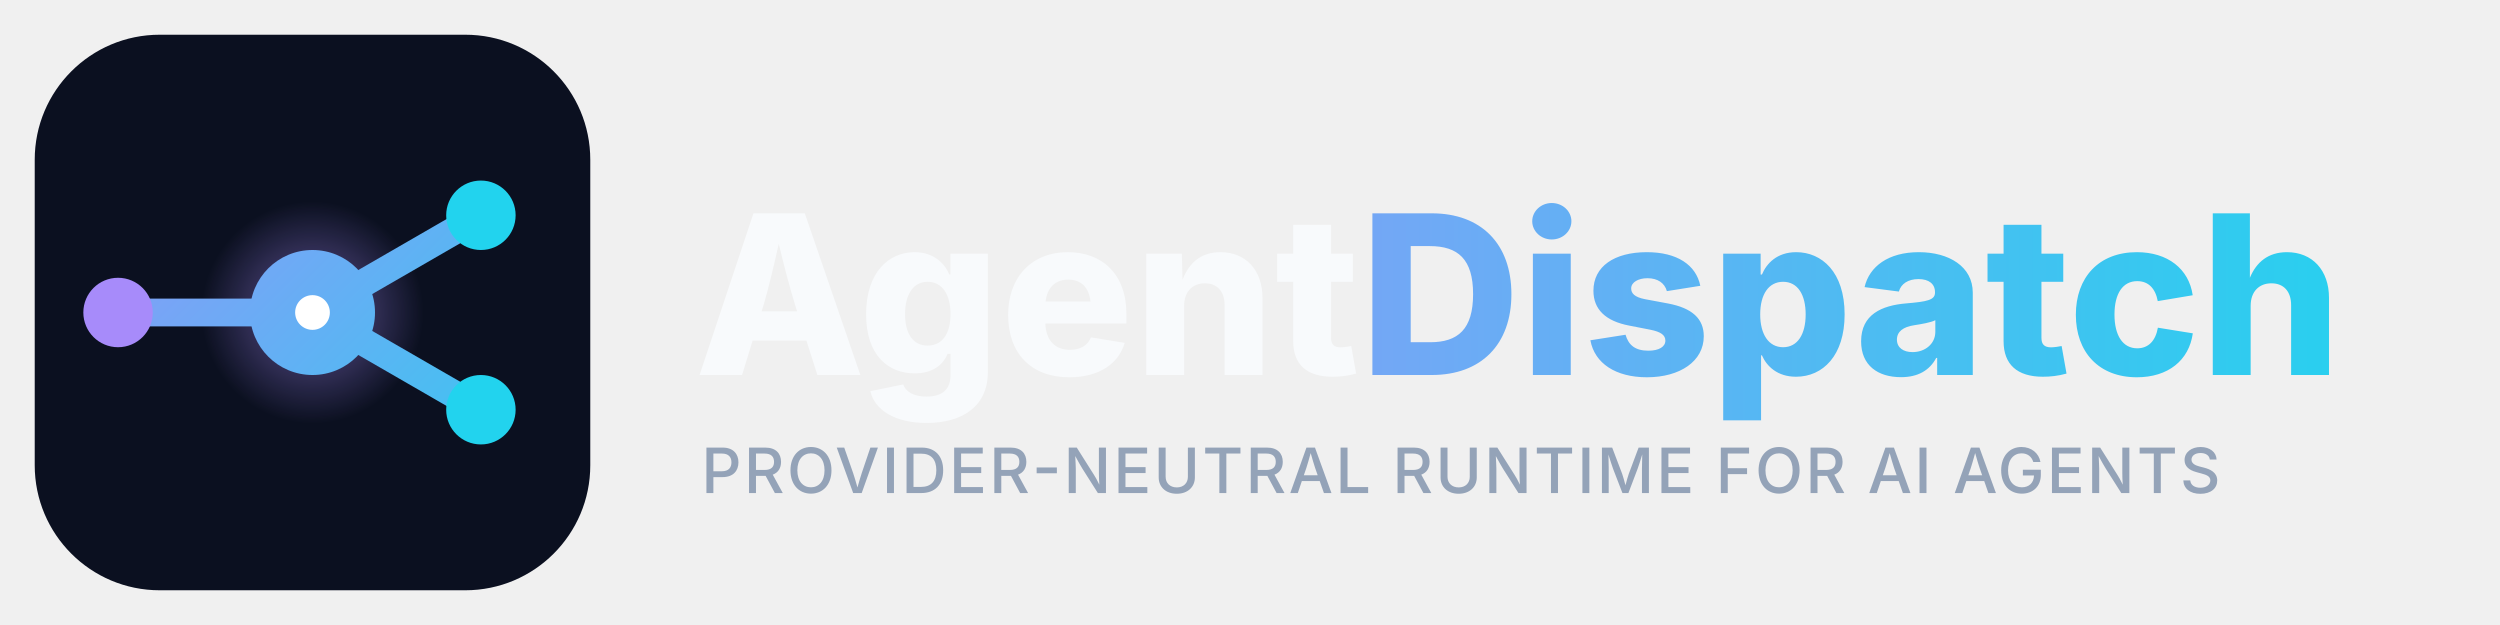
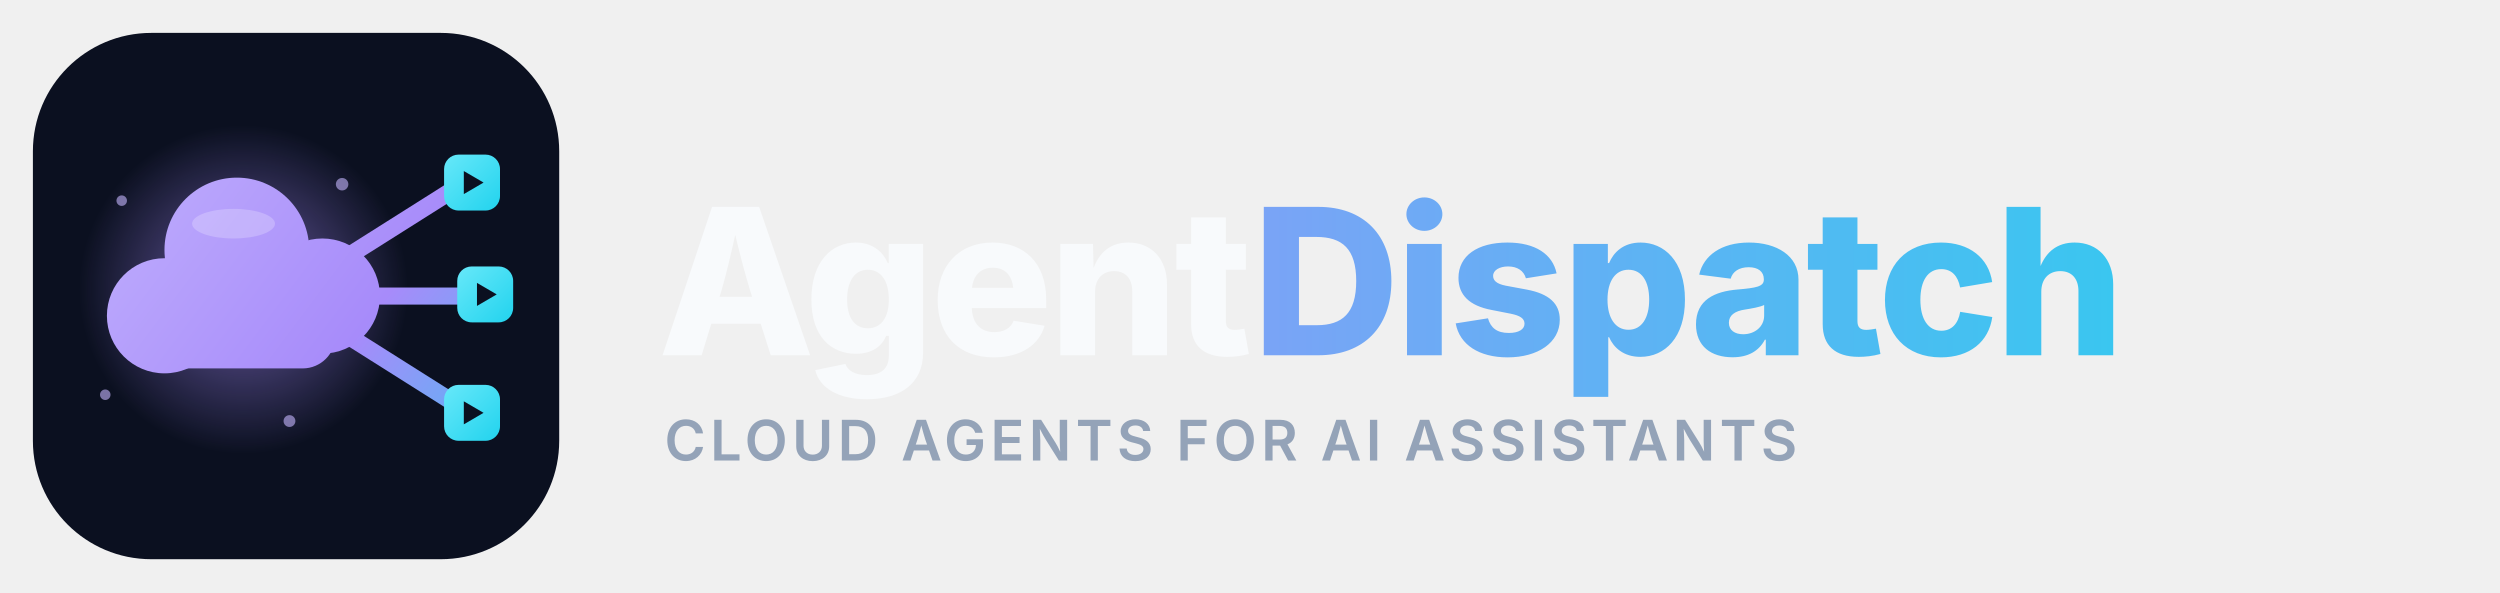
- <svg xmlns="http://www.w3.org/2000/svg" viewBox="0 0 720 180" width="720" height="180" role="img" aria-label="AgentDispatch">
+ <svg xmlns="http://www.w3.org/2000/svg" viewBox="0 0 760 180" width="760" height="180" role="img" aria-label="AgentDispatch">
  <defs>
-     <linearGradient id="wmd-grad" x1="0" y1="0" x2="160" y2="160" gradientUnits="userSpaceOnUse">
+     <linearGradient id="wmd-grad" x1="0" y1="40" x2="160" y2="160" gradientUnits="userSpaceOnUse">
+       <stop offset="0" stop-color="#C4B5FD" />
+       <stop offset="0.55" stop-color="#A78BFA" />
+       <stop offset="1" stop-color="#22D3EE" />
+     </linearGradient>
+     <linearGradient id="wmd-tile" x1="0" y1="0" x2="1" y2="1">
+       <stop offset="0" stop-color="#67E8F9" />
+       <stop offset="1" stop-color="#22D3EE" />
+     </linearGradient>
+     <linearGradient id="wmd-text" x1="200" y1="80" x2="740" y2="80" gradientUnits="userSpaceOnUse">
      <stop offset="0" stop-color="#A78BFA" />
      <stop offset="1" stop-color="#22D3EE" />
    </linearGradient>
-     <linearGradient id="wmd-text" x1="200" y1="80" x2="700" y2="80" gradientUnits="userSpaceOnUse">
-       <stop offset="0" stop-color="#A78BFA" />
-       <stop offset="1" stop-color="#22D3EE" />
-     </linearGradient>
-     <radialGradient id="wmd-glow" cx="80" cy="80" r="32" gradientUnits="userSpaceOnUse">
-       <stop offset="0" stop-color="#A78BFA" stop-opacity="0.55" />
+     <radialGradient id="wmd-glow" cx="64" cy="78" r="50" gradientUnits="userSpaceOnUse">
+       <stop offset="0" stop-color="#A78BFA" stop-opacity="0.6" />
      <stop offset="1" stop-color="#A78BFA" stop-opacity="0" />
    </radialGradient>
  </defs>
  <g transform="translate(10,10)">
    <rect width="160" height="160" rx="36" fill="#0B1020" />
-     <circle cx="80" cy="80" r="32" fill="url(#wmd-glow)" />
-     <g stroke="url(#wmd-grad)" stroke-width="8" stroke-linecap="round" fill="none">
-       <line x1="80" y1="80" x2="24" y2="80" />
-       <line x1="80" y1="80" x2="128.5" y2="52" />
-       <line x1="80" y1="80" x2="128.5" y2="108" />
+     <circle cx="64" cy="78" r="50" fill="url(#wmd-glow)" />
+     <g fill="#C4B5FD" opacity="0.6">
+       <circle cx="27" cy="51" r="1.6" />
+       <circle cx="94" cy="46" r="1.9" />
+       <circle cx="22" cy="110" r="1.6" />
+       <circle cx="78" cy="118" r="1.8" />
    </g>
-     <circle cx="24" cy="80" r="10" fill="#A78BFA" />
-     <circle cx="128.5" cy="52" r="10" fill="#22D3EE" />
-     <circle cx="128.5" cy="108" r="10" fill="#22D3EE" />
-     <circle cx="80" cy="80" r="18" fill="url(#wmd-grad)" />
-     <circle cx="80" cy="80" r="5" fill="#FFFFFF" />
+     <g stroke="url(#wmd-grad)" stroke-width="5.2" stroke-linecap="round" fill="none">
+       <line x1="94" y1="69" x2="132" y2="45" />
+       <line x1="98" y1="80" x2="136" y2="80" />
+       <line x1="94" y1="91" x2="132" y2="115" />
+     </g>
+     <g fill="url(#wmd-grad)">
+       <circle cx="40" cy="86" r="17.5" />
+       <circle cx="62" cy="66" r="22" />
+       <circle cx="88" cy="80" r="17.5" />
+       <rect x="34" y="82" width="58" height="20" rx="10" />
+     </g>
+     <ellipse cx="61" cy="58" rx="12.6" ry="4.5" fill="#FFFFFF" opacity="0.22" />
+     <g>
+       <rect x="125" y="37" width="17" height="17" rx="4.4" fill="url(#wmd-tile)" />
+       <rect x="129" y="71" width="17" height="17" rx="4.4" fill="url(#wmd-tile)" />
+       <rect x="125" y="107" width="17" height="17" rx="4.4" fill="url(#wmd-tile)" />
+       <g fill="#0B1020">
+         <path d="M131 42 L137 45.5 L131 49 Z" />
+         <path d="M135 76 L141 79.5 L135 83 Z" />
+         <path d="M131 112 L137 115.5 L131 119 Z" />
+       </g>
+     </g>
  </g>
-   <text x="200" y="108" font-family="ui-sans-serif, system-ui, -apple-system, 'Segoe UI', Inter, sans-serif" font-size="64" font-weight="800" fill="#F8FAFC">Agent<tspan fill="url(#wmd-text)">Dispatch</tspan>
+   <text x="200" y="108" font-family="ui-sans-serif, system-ui, -apple-system, 'Segoe UI', Inter, sans-serif" font-size="62" font-weight="800" fill="#F8FAFC" letter-spacing="-0.02em">Agent<tspan fill="url(#wmd-text)">Dispatch</tspan>
  </text>
-   <text x="202" y="142" font-family="ui-sans-serif, system-ui, -apple-system, 'Segoe UI', Inter, sans-serif" font-size="18" font-weight="500" fill="#94A3B8" letter-spacing="0.04em">PROVIDER-NEUTRAL RUNTIME FOR AI AGENTS</text>
+   <text x="202" y="140" font-family="ui-sans-serif, system-ui, -apple-system, 'Segoe UI', Inter, sans-serif" font-size="17" font-weight="600" fill="#94A3B8" letter-spacing="0.08em">CLOUD AGENTS FOR AI ASSISTANTS</text>
</svg>
